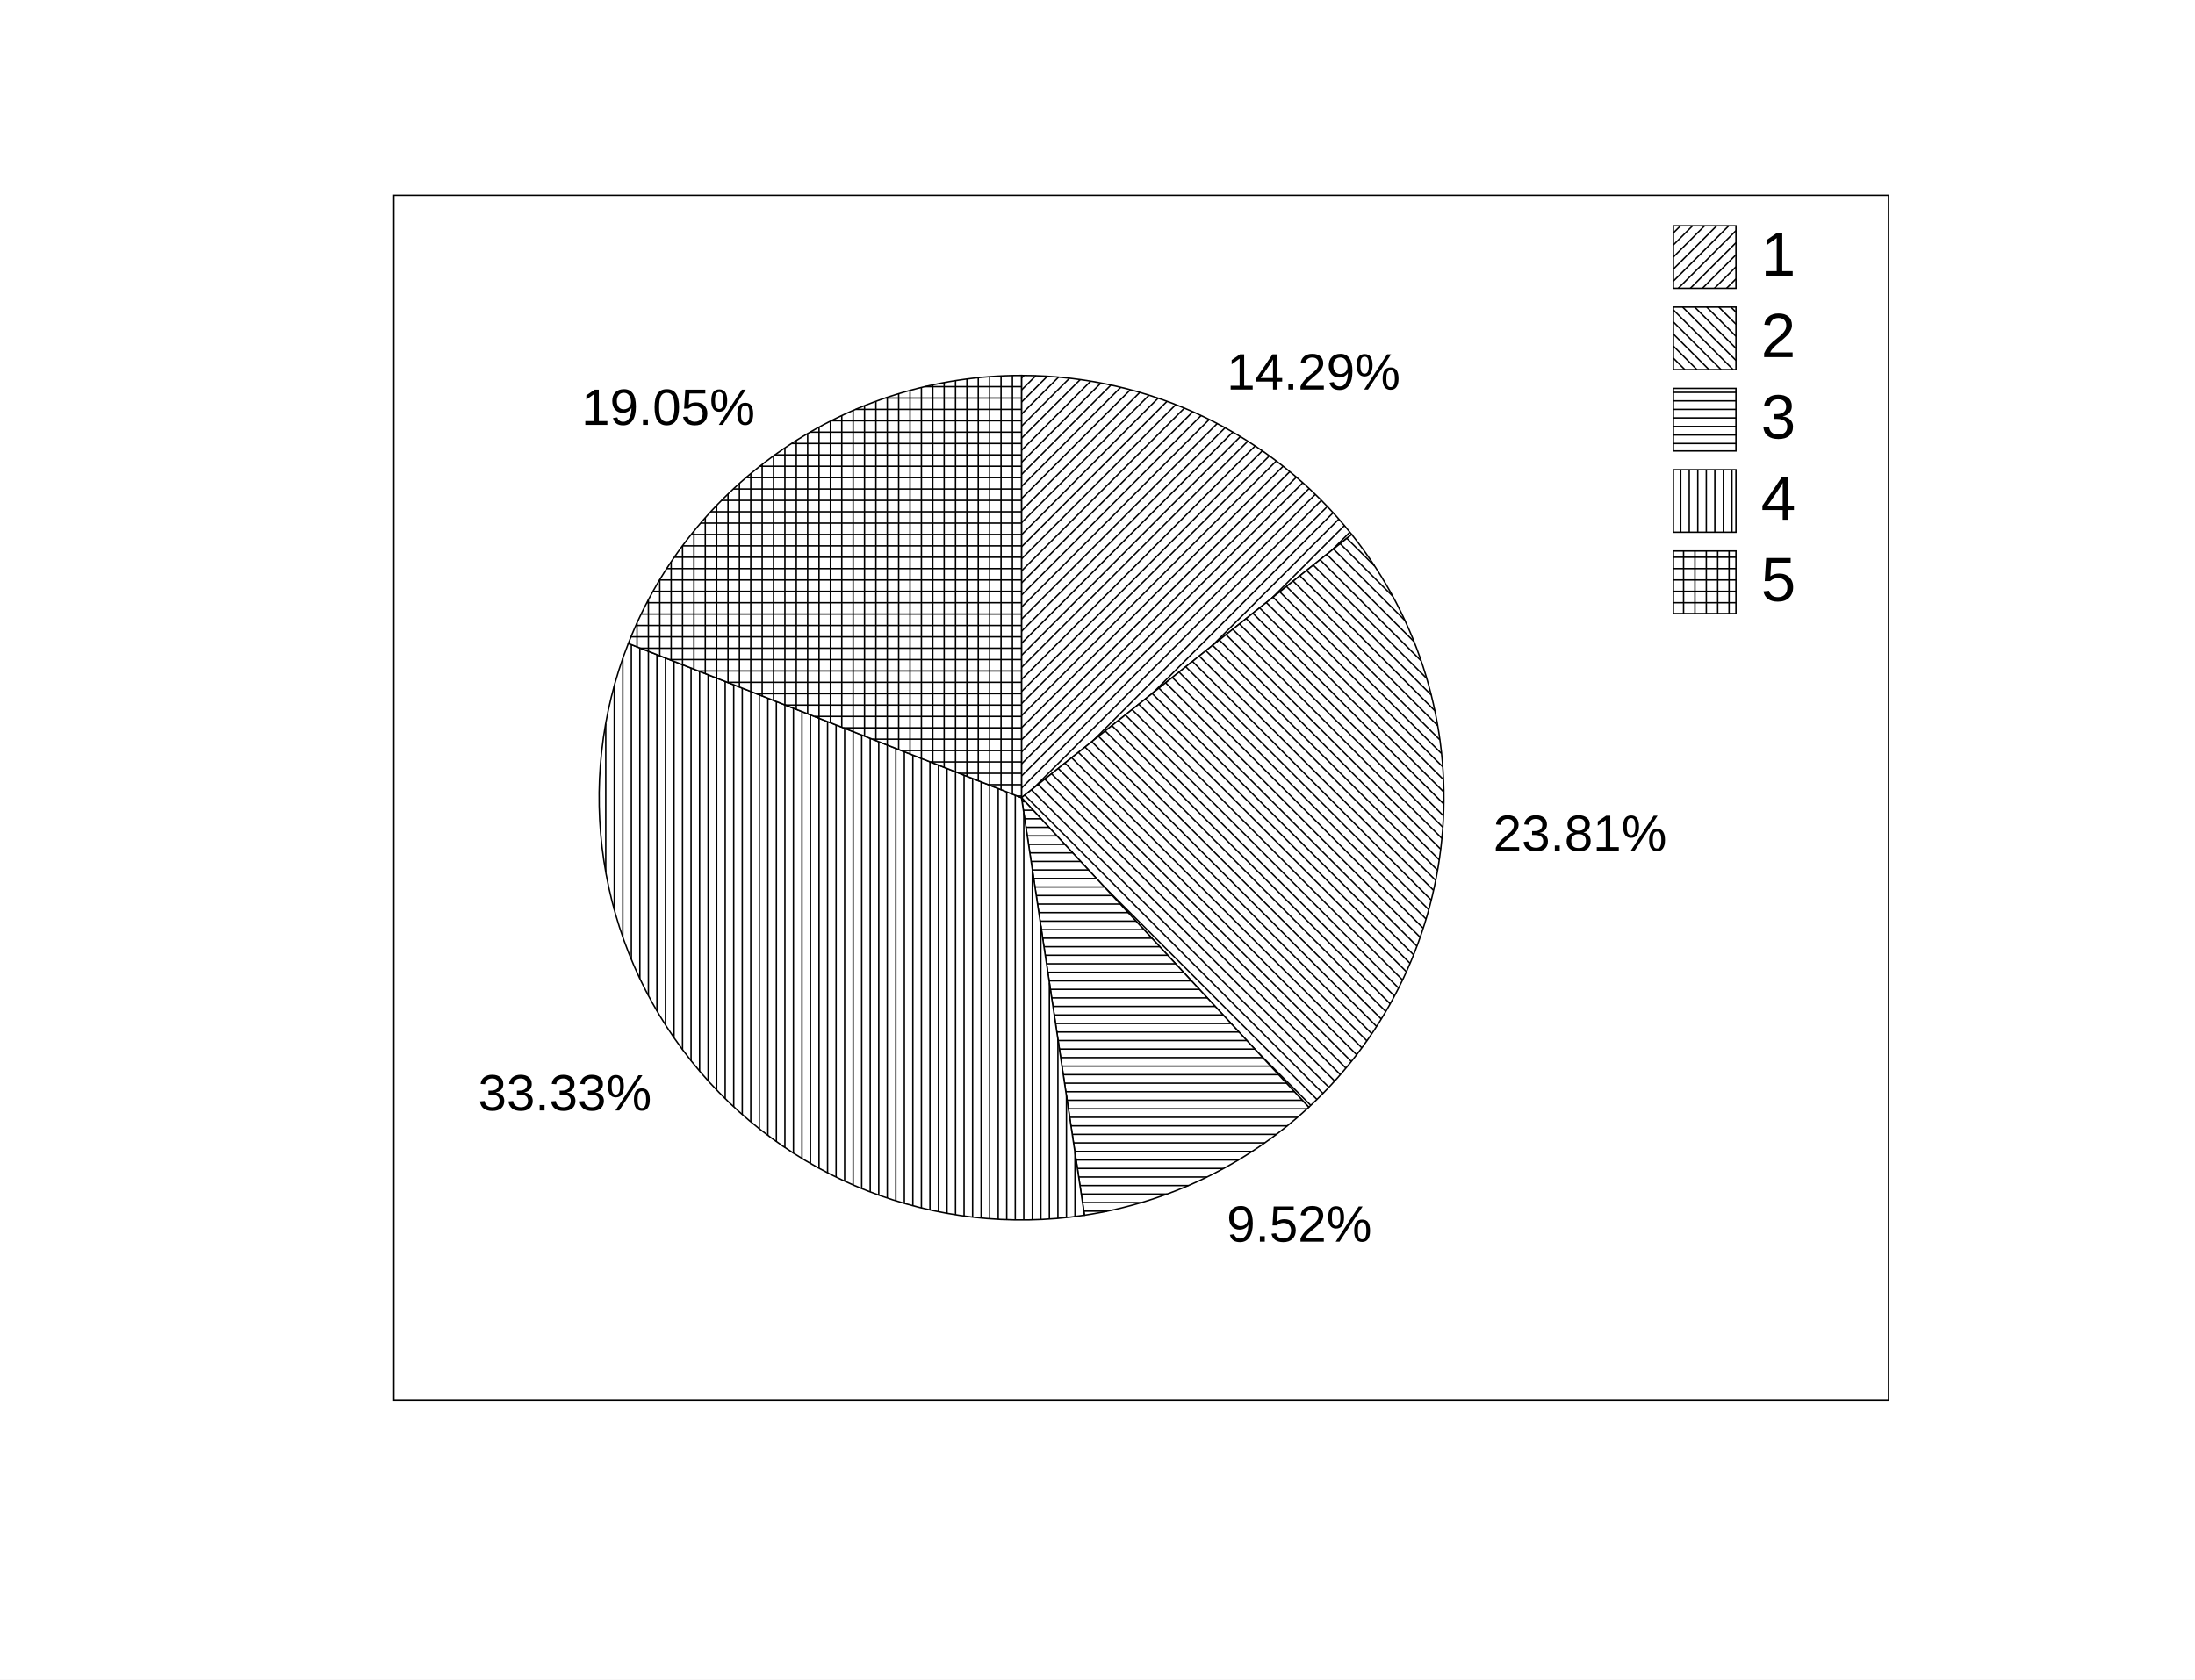
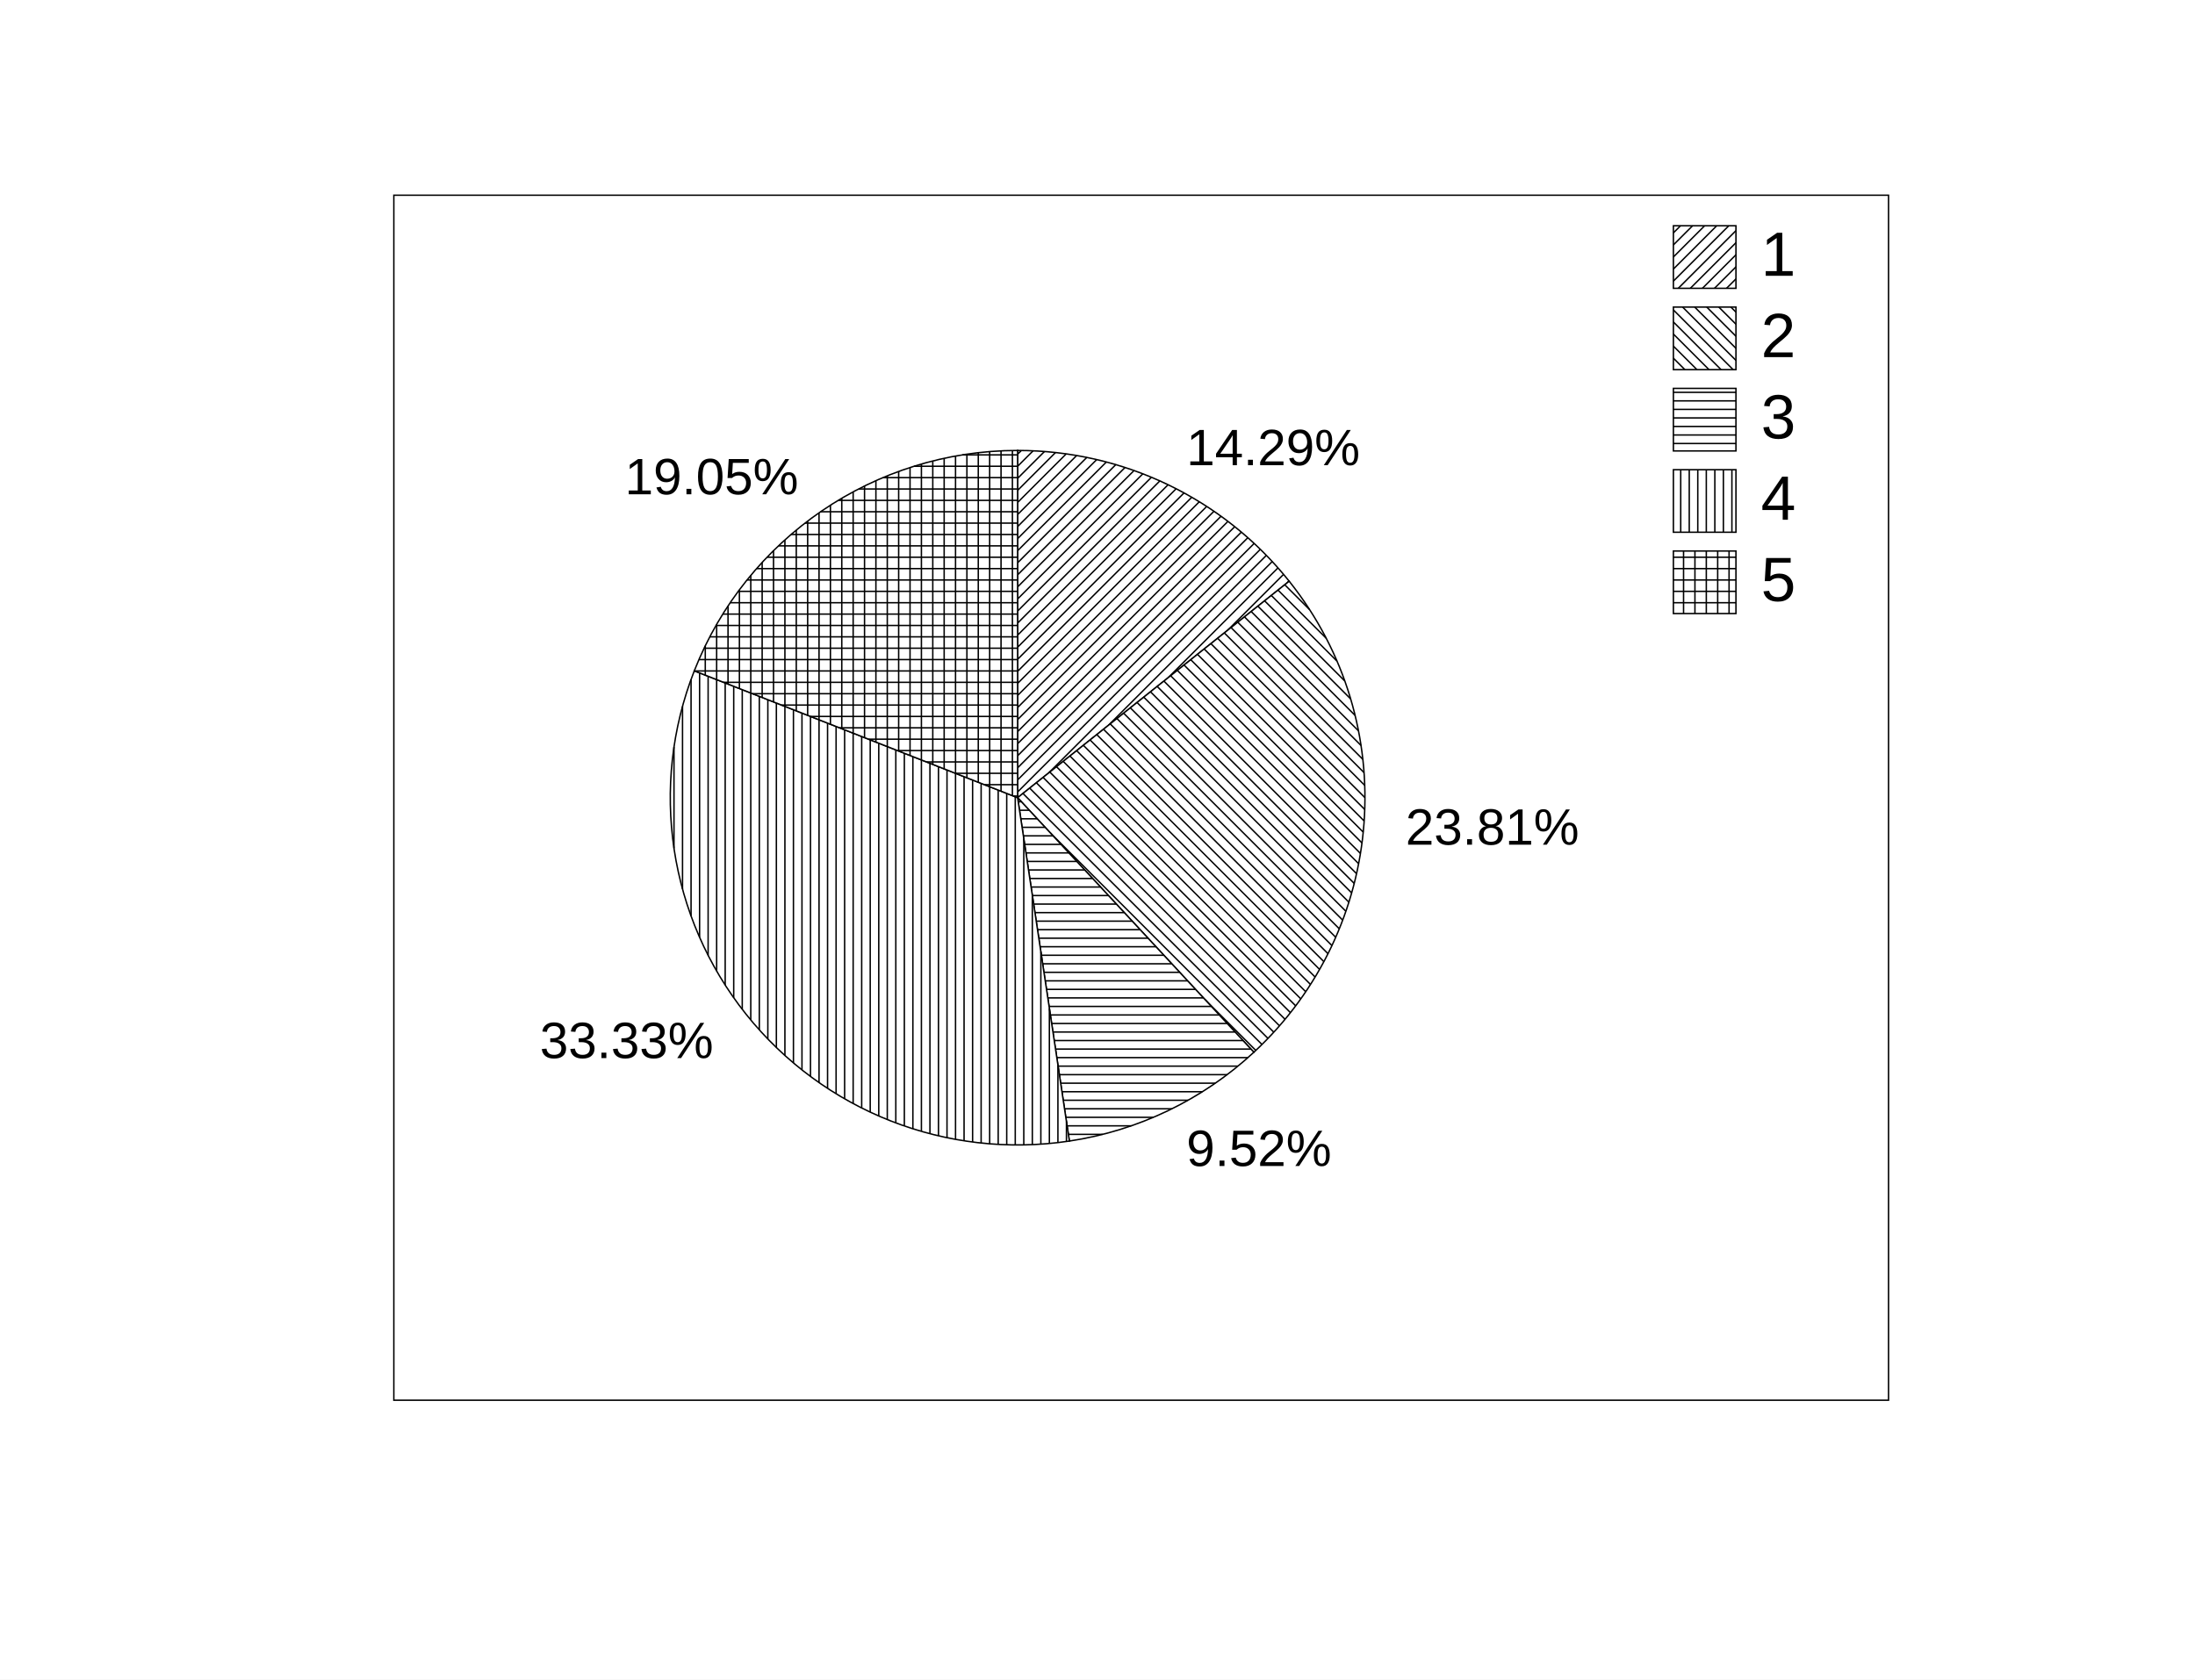
<svg xmlns="http://www.w3.org/2000/svg" width="771.84pt" height="590.76pt" viewBox="0 0 771.84 590.76">
  <rect x="0" y="0" width="771.84" height="590.76" fill="#FFFFFF" />
  <g id="layer0">
    <clipPath id="clip0">
      <rect x="138.237" y="68.41" width="526.086" height="424.343" />
    </clipPath>
    <g class="plots" clip-path="url(#clip0)">
      <rect x="138.237" y="68.41" width="526.086" height="424.343" fill="none" stroke="#000000" stroke-width="1" />
-       <path d="M359.193 280.581L359.193 132.061A148.52 148.52 0 0 1 475.31 187.981Z" fill="#FFFFFF" />
-       <path d="M359.193 132.954L360.07 132.077M359.193 137.196L364.24 132.149M359.193 141.439L368.277 132.355M359.193 145.682L372.218 132.656M359.193 149.924L376.074 133.043M359.193 154.167L379.851 133.509M359.193 158.409L383.519 134.083M359.193 162.652L387.113 134.732M359.193 166.895L390.644 135.443M359.193 171.137L394.098 136.232M359.193 175.38L397.471 137.102M359.193 179.623L400.793 138.023M359.193 183.865L404.051 139.007M359.193 188.108L407.232 140.069M359.193 192.351L410.371 141.172M359.193 196.593L413.447 142.339M359.193 200.836L416.459 143.57M359.193 205.078L419.435 144.836M359.193 209.321L422.34 146.174M359.193 213.564L425.199 147.557M359.193 217.806L428.022 148.977M359.193 222.049L430.77 150.472M359.193 226.292L433.489 151.995M359.193 230.534L436.153 153.574M359.193 234.777L438.767 155.202M359.193 239.02L441.354 156.859M359.193 243.262L443.866 158.589M359.193 247.505L446.355 160.343M359.193 251.748L448.789 162.151M359.193 255.99L451.18 164.003M359.193 260.233L453.54 165.885M359.193 264.475L455.834 167.834M359.193 268.718L458.107 169.804M359.193 272.961L460.32 171.834M359.193 277.203L462.497 173.899M363.462 277.177L464.637 176.002M384.41 260.471L466.719 178.162M405.359 243.765L468.781 180.343M426.307 227.059L470.774 182.593M447.256 210.353L472.74 184.869M468.204 193.648L474.659 187.193" fill="none" stroke="#000000" stroke-width="0.5" />
-       <path d="M359.193 280.581L359.193 132.061A148.52 148.52 0 0 1 475.31 187.981Z" fill="none" stroke="#000000" stroke-width="0.5" />
-       <text x="431.366" y="137.012" font-family="'Arial', 'Liberation Sans', 'Helvetica', 'DejaVu Sans', sans-serif" font-size="18" fill="#000000">14.29%</text>
-       <path d="M359.193 280.581L475.31 187.981A148.52 148.52 0 0 1 460.212 389.454Z" fill="#FFFFFF" />
-       <path d="M460.909 388.784L442.625 370.501M463.073 386.706L388.053 311.686M465.193 384.582L360.305 279.695M467.282 382.43L362.665 277.812M469.308 380.212L365.025 275.93M471.312 377.974L367.386 274.048M473.254 375.673L369.746 272.165M475.163 373.339L372.106 270.283M477.03 370.964L374.467 268.401M478.842 368.534L376.827 266.518M480.632 366.081L379.187 264.636M482.348 363.554L381.548 262.754M484.038 361.002L383.908 260.872M485.678 358.398L386.268 258.989M487.265 355.743L388.629 257.107M488.826 353.061L390.989 255.225M490.307 350.3L393.349 253.342M491.761 347.511L395.71 251.46M493.16 344.668L398.07 249.578M494.5 341.765L400.43 247.695M495.808 338.83L402.791 245.813M497.038 335.818L405.151 243.931M498.224 332.761L407.512 242.049M499.366 329.661L409.872 240.166M500.422 326.474L412.232 238.284M501.435 323.244L414.593 236.402M502.392 319.959L416.953 234.519M503.261 316.585L419.313 232.637M504.077 313.158L421.674 230.755M504.834 309.673L424.034 228.872M505.487 306.083L426.394 226.99M506.075 302.428L428.755 225.108M506.593 298.703L431.115 223.225M507.013 294.881L433.475 221.343M507.329 290.955L435.836 219.461M507.555 286.937L438.196 217.579M507.681 282.821L440.556 215.696M507.696 278.594L442.917 213.814M507.567 274.222L445.277 211.932M507.298 269.71L447.637 210.049M506.878 265.047L449.998 208.167M506.288 260.215L452.358 206.285M505.504 255.188L454.718 204.402M504.495 249.937L457.079 202.52M503.226 244.425L459.439 200.638M501.648 238.604L461.799 198.756M499.658 232.372L464.16 196.873M497.142 225.613L466.52 194.991M493.963 218.191L468.88 193.109M489.689 209.675L471.241 191.226M483.311 199.054L473.601 189.344" fill="none" stroke="#000000" stroke-width="0.5" />
-       <path d="M359.193 280.581L475.31 187.981A148.52 148.52 0 0 1 460.212 389.454Z" fill="none" stroke="#000000" stroke-width="0.5" />
-       <text x="525.07" y="299.312" font-family="'Arial', 'Liberation Sans', 'Helvetica', 'DejaVu Sans', sans-serif" font-size="18" fill="#000000">23.81%</text>
-       <path d="M359.193 280.581L460.212 389.454A148.52 148.52 0 0 1 381.328 427.443Z" fill="#FFFFFF" />
-       <path d="M359.407 282L360.509 282M359.859 285L363.293 285M360.311 288L366.076 288M360.763 291L368.86 291M361.215 294L371.643 294M361.667 297L374.427 297M362.12 300L377.21 300M362.572 303L379.994 303M363.024 306L382.778 306M363.476 309L385.561 309M363.928 312L388.345 312M364.38 315L391.128 315M364.833 318L393.912 318M365.285 321L396.696 321M365.737 324L399.479 324M366.189 327L402.263 327M366.641 330L405.046 330M367.094 333L407.83 333M367.546 336L410.614 336M367.998 339L413.397 339M368.45 342L416.181 342M368.902 345L418.964 345M369.354 348L421.748 348M369.807 351L424.532 351M370.259 354L427.315 354M370.711 357L430.099 357M371.163 360L432.882 360M371.615 363L435.666 363M372.067 366L438.45 366M372.52 369L441.233 369M372.972 372L444.017 372M373.424 375L446.8 375M373.876 378L449.584 378M374.328 381L452.368 381M374.781 384L455.151 384M375.233 387L457.935 387M375.685 390L459.604 390M376.137 393L456.242 393M376.589 396L452.66 396M377.041 399L448.831 399M377.494 402L444.719 402M377.946 405L440.282 405M378.398 408L435.468 408M378.85 411L430.208 411M379.302 414L424.416 414M379.755 417L417.872 417M380.207 420L410.367 420M380.659 423L401.289 423M381.111 426L389.293 426" fill="none" stroke="#000000" stroke-width="0.5" />
-       <path d="M359.193 280.581L460.212 389.454A148.52 148.52 0 0 1 381.328 427.443Z" fill="none" stroke="#000000" stroke-width="0.5" />
-       <text x="431.366" y="436.751" font-family="'Arial', 'Liberation Sans', 'Helvetica', 'DejaVu Sans', sans-serif" font-size="18" fill="#000000">9.52%</text>
-       <path d="M359.193 280.581L381.328 427.443A148.52 148.52 0 0 1 220.939 226.321Z" fill="#FFFFFF" />
-       <path d="M213 306.681L213 254.508M216 319.921L216 241.167M219 329.552L219 231.569M222 337.464L222 226.737M225 344.175L225 227.915M228 350.158L228 229.092M231 355.561L231 230.27M234 360.486L234 231.447M237 364.999L237 232.624M240 369.185L240 233.802M243 373.085L243 234.979M246 376.721L246 236.157M249 380.135L249 237.334M252 383.351L252 238.511M255 386.39L255 239.689M258 389.271L258 240.866M261 392.008L261 242.044M264 394.564L264 243.221M267 396.995L267 244.398M270 399.315L270 245.576M273 401.529L273 246.753M276 403.591L276 247.931M279 405.566L279 249.108M282 407.46L282 250.286M285 409.222L285 251.463M288 410.902L288 252.64M291 412.516L291 253.818M294 414.007L294 254.995M297 415.431L297 256.173M300 416.793L300 257.35M303 418.037L303 258.527M306 419.233L306 259.705M309 420.35L309 260.882M312 421.381L312 262.06M315 422.369L315 263.237M318 423.254L318 264.415M321 424.089L321 265.592M324 424.86L324 266.769M327 425.548L327 267.947M330 426.2L330 269.124M333 426.752L333 270.302M336 427.264L336 271.479M339 427.708L339 272.656M342 428.081L342 273.834M345 428.419L345 275.011M348 428.657L348 276.189M351 428.865L351 277.366M354 428.992L354 278.543M357 429.067L357 279.721M360 429.089L360 285.937M363 429.03L363 305.841M366 428.943L366 325.745M369 428.756L369 345.648M372 428.534L372 365.552M375 428.242L375 385.456M378 427.885L378 405.36M381 427.486L381 425.263" fill="none" stroke="#000000" stroke-width="0.5" />
-       <path d="M359.193 280.581L381.328 427.443A148.52 148.52 0 0 1 220.939 226.321Z" fill="none" stroke="#000000" stroke-width="0.5" />
-       <text x="229.141" y="390.594" font-family="'Arial', 'Liberation Sans', 'Helvetica', 'DejaVu Sans', sans-serif" font-size="18" fill="#000000" text-anchor="end">33.33%</text>
-       <path d="M359.193 280.581L220.939 226.321A148.52 148.52 0 0 1 359.193 132.061Z" fill="#FFFFFF" />
-       <path d="M325.29 136L359.193 136M311.351 140L359.193 140M300.887 144L359.193 144M292.3 148L359.193 148M284.9 152L359.193 152M278.359 156L359.193 156M272.511 160L359.193 160M267.212 164L359.193 164M262.347 168L359.193 168M257.865 172L359.193 172M253.747 176L359.193 176M249.932 180L359.193 180M246.385 184L359.193 184M243.081 188L359.193 188M240.001 192L359.193 192M237.128 196L359.193 196M234.448 200L359.193 200M231.948 204L359.193 204M229.617 208L359.193 208M227.464 212L359.193 212M225.465 216L359.193 216M223.612 220L359.193 220M221.896 224L359.193 224M225.217 228L359.193 228M235.409 232L359.193 232M245.601 236L359.193 236M255.793 240L359.193 240M265.985 244L359.193 244M276.177 248L359.193 248M286.368 252L359.193 252M296.56 256L359.193 256M306.752 260L359.193 260M316.944 264L359.193 264M327.136 268L359.193 268M337.328 272L359.193 272M347.519 276L359.193 276M357.711 280L359.193 280M224 227.522L224 219.143M228 229.092L228 211.004M232 230.662L232 203.91M236 232.232L236 197.662M240 233.802L240 192.001M244 235.372L244 186.838M248 236.942L248 182.146M252 238.511L252 177.812M256 240.081L256 173.796M260 241.651L260 170.07M264 243.221L264 166.605M268 244.791L268 163.379M272 246.361L272 160.374M276 247.931L276 157.573M280 249.501L280 154.962M284 251.07L284 152.527M288 252.64L288 150.26M292 254.21L292 148.149M296 255.78L296 146.188M300 257.35L300 144.368M304 258.92L304 142.709M308 260.49L308 141.182M312 262.06L312 139.781M316 263.63L316 138.502M320 265.199L320 137.34M324 266.769L324 136.292M328 268.339L328 135.388M332 269.909L332 134.593M336 271.479L336 133.905M340 273.049L340 133.321M344 274.619L344 132.841M348 276.189L348 132.498M352 277.759L352 132.257M356 279.328L356 132.116" fill="none" stroke="#000000" stroke-width="0.5" />
-       <path d="M359.193 280.581L220.939 226.321A148.52 148.52 0 0 1 359.193 132.061Z" fill="none" stroke="#000000" stroke-width="0.5" />
-       <text x="265.489" y="149.443" font-family="'Arial', 'Liberation Sans', 'Helvetica', 'DejaVu Sans', sans-serif" font-size="18" fill="#000000" text-anchor="end">19.05%</text>
+       <path d="M357.83 280.581L357.83 158.445A122.137 122.137 0 0 1 453.32 204.43Z" fill="#FFFFFF" />
+       <path d="M357.83 159.773L359.146 158.456M357.83 164.015L363.274 158.571M357.83 168.258L367.273 158.815M357.83 172.5L371.152 159.178M357.83 176.743L374.924 159.649M357.83 180.986L378.591 160.224M357.83 185.228L382.161 160.897M357.83 189.471L385.643 161.658M357.83 193.714L389.042 162.501M357.83 197.956L392.355 163.431M357.83 202.199L395.595 164.433M357.83 206.442L398.761 165.511M357.83 210.684L401.854 166.66M357.83 214.927L404.883 167.874M357.83 219.17L407.841 169.158M357.83 223.412L410.74 170.501M357.83 227.655L413.572 171.912M357.83 231.897L416.349 173.378M357.83 236.14L419.062 174.908M357.83 240.383L421.721 176.491M357.83 244.625L424.32 178.135M357.83 248.868L426.866 179.831M357.83 253.111L429.356 181.584M357.83 257.353L431.792 183.391M357.83 261.596L434.176 185.25M357.83 265.839L436.503 187.165M357.83 270.081L438.783 189.128M357.83 274.324L441.005 191.149M357.83 278.566L443.178 193.218M368.829 271.81L445.298 195.341M389.778 255.104L447.365 197.516M410.726 238.398L449.382 199.742M431.675 221.692L451.344 202.023M452.623 204.986L453.257 204.353" fill="none" stroke="#000000" stroke-width="0.5" />
+       <path d="M357.83 280.581L357.83 158.445A122.137 122.137 0 0 1 453.32 204.43Z" fill="none" stroke="#000000" stroke-width="0.5" />
+       <path d="M357.83 280.581L453.32 204.43A122.137 122.137 0 0 1 440.904 370.114Z" fill="#FFFFFF" />
+       <path d="M441.59 369.466L423.729 351.604M443.75 367.383L369.157 292.789M445.855 365.245L359.7 279.09M447.909 363.056L362.06 277.208M449.912 360.817L364.421 275.325M451.859 358.521L366.781 273.443M453.758 356.178L369.141 271.561M455.599 353.776L371.502 269.678M457.39 351.323L373.862 267.796M459.125 348.816L376.222 265.914M460.804 346.252L378.583 264.031M462.429 343.635L380.943 262.149M463.994 340.958L383.303 260.267M465.506 338.227L385.664 258.385M466.953 335.431L388.024 256.502M468.344 332.58L390.384 254.62M469.667 329.66L392.745 252.738M470.931 326.681L395.105 250.855M472.123 323.631L397.465 248.973M473.251 320.516L399.826 247.091M474.304 317.326L402.186 245.208M475.283 314.063L404.546 243.326M476.188 310.725L406.907 241.444M477.004 307.298L409.267 239.561M477.737 303.789L411.627 237.679M478.381 300.19L413.988 235.797M478.923 296.489L416.348 233.915M479.361 292.684L418.708 232.032M479.687 288.768L421.069 230.15M479.892 284.73L423.429 228.268M479.962 280.558L425.789 226.385M479.885 276.238L428.15 224.503M479.642 271.753L430.51 222.621M479.214 267.082L432.87 220.738M478.575 262.2L435.231 218.856M477.675 257.058L437.591 216.974M476.482 251.622L439.951 215.091M474.909 245.807L442.312 213.209M472.852 239.507L444.672 211.327M470.107 232.52L447.032 209.445M466.32 224.49L449.393 207.562M460.486 214.413L451.753 205.68" fill="none" stroke="#000000" stroke-width="0.5" />
+       <path d="M357.83 280.581L453.32 204.43A122.137 122.137 0 0 1 440.904 370.114Z" fill="none" stroke="#000000" stroke-width="0.5" />
+       <path d="M357.83 280.581L440.904 370.114A122.137 122.137 0 0 1 376.033 401.354Z" fill="#FFFFFF" />
+       <path d="M358.043 282L359.146 282M358.496 285L361.929 285M358.948 288L364.713 288M359.4 291L367.497 291M359.852 294L370.28 294M360.304 297L373.064 297M360.756 300L375.847 300M361.209 303L378.631 303M361.661 306L381.415 306M362.113 309L384.198 309M362.565 312L386.982 312M363.017 315L389.765 315M363.47 318L392.549 318M363.922 321L395.333 321M364.374 324L398.116 324M364.826 327L400.9 327M365.278 330L403.683 330M365.73 333L406.467 333M366.183 336L409.251 336M366.635 339L412.034 339M367.087 342L414.818 342M367.539 345L417.601 345M367.991 348L420.385 348M368.444 351L423.168 351M368.896 354L425.952 354M369.348 357L428.736 357M369.8 360L431.519 360M370.252 363L434.303 363M370.704 366L437.086 366M371.157 369L439.87 369M371.609 372L438.817 372M372.061 375L435.299 375M372.513 378L431.495 378M372.965 381L427.346 381M373.417 384L422.804 384M373.87 387L417.76 387M374.322 390L412.091 390M374.774 393L405.564 393M375.226 396L397.768 396M375.678 399L387.721 399" fill="none" stroke="#000000" stroke-width="0.5" />
+       <path d="M357.83 280.581L440.904 370.114A122.137 122.137 0 0 1 376.033 401.354Z" fill="none" stroke="#000000" stroke-width="0.5" />
+       <path d="M357.83 280.581L376.033 401.354A122.137 122.137 0 0 1 244.136 235.96Z" fill="#FFFFFF" />
+       <path d="M237 298.382L237 262.766M240 312.715L240 248.443M243 322.181L243 238.983M246 329.683L246 236.692M249 336.01L249 237.869M252 341.544L252 239.046M255 346.484L255 240.224M258 350.94L258 241.401M261 355.021L261 242.579M264 358.764L264 243.756M267 362.229L267 244.933M270 365.447L270 246.111M273 368.446L273 247.288M276 371.247L276 248.466M279 373.868L279 249.643M282 376.326L282 250.821M285 378.625L285 251.998M288 380.782L288 253.175M291 382.808L291 254.353M294 384.71L294 255.53M297 386.487L297 256.708M300 388.157L300 257.885M303 389.715L303 259.062M306 391.171L306 260.24M309 392.53L309 261.417M312 393.789L312 262.595M315 394.961L315 263.772M318 396.037L318 264.949M321 397.031L321 266.127M324 397.935L324 267.304M327 398.76L327 268.482M330 399.502L330 269.659M333 400.164L333 270.837M336 400.749L336 272.014M339 401.253L339 273.191M342 401.688L342 274.369M345 402.038L345 275.546M348 402.319L348 276.724M351 402.524L351 277.901M354 402.654L354 279.078M357 402.715L357 280.256M360 402.694L360 294.981M363 402.606L363 314.885M366 402.441L366 334.788M369 402.202L369 354.692M372 401.892L372 374.596M375 401.5L375 394.5" fill="none" stroke="#000000" stroke-width="0.5" />
+       <path d="M357.83 280.581L376.033 401.354A122.137 122.137 0 0 1 244.136 235.96Z" fill="none" stroke="#000000" stroke-width="0.5" />
+       <path d="M357.83 280.581L244.136 235.96A122.137 122.137 0 0 1 357.83 158.445Z" fill="#FFFFFF" />
+       <path d="M338.419 160L357.83 160M321.429 164L357.83 164M310.474 168L357.83 168M301.916 172L357.83 172M294.749 176L357.83 176M288.548 180L357.83 180M283.068 184L357.83 184M278.169 188L357.83 188M273.747 192L357.83 192M269.726 196L357.83 196M266.048 200L357.83 200M262.69 204L357.83 204M259.601 208L357.83 208M256.769 212L357.83 212M254.169 216L357.83 216M251.781 220L357.83 220M249.593 224L357.83 224M247.593 228L357.83 228M245.771 232L357.83 232M244.238 236L357.83 236M254.43 240L357.83 240M264.622 244L357.83 244M274.813 248L357.83 248M285.005 252L357.83 252M295.197 256L357.83 256M305.389 260L357.83 260M315.581 264L357.83 264M325.773 268L357.83 268M335.964 272L357.83 272M346.156 276L357.83 276M356.348 280L357.83 280M248 237.477L248 227.161M252 239.046L252 219.62M256 240.616L256 213.146M260 242.186L260 207.468M264 243.756L264 202.401M268 245.326L268 197.835M272 246.896L272 193.689M276 248.466L276 189.916M280 250.036L280 186.458M284 251.605L284 183.291M288 253.175L288 180.378M292 254.745L292 177.707M296 256.315L296 175.256M300 257.885L300 173.008M304 259.455L304 170.951M308 261.025L308 169.075M312 262.595L312 167.372M316 264.165L316 165.834M320 265.734L320 164.454M324 267.304L324 163.226M328 268.874L328 162.147M332 270.444L332 161.211M336 272.014L336 160.416M340 273.584L340 159.758M344 275.154L344 159.235M348 276.724L348 158.845M352 278.294L352 158.587M356 279.863L356 158.461" fill="none" stroke="#000000" stroke-width="0.5" />
+       <path d="M357.83 280.581L244.136 235.96A122.137 122.137 0 0 1 357.83 158.445Z" fill="none" stroke="#000000" stroke-width="0.5" />
+       <text x="417.182" y="163.635" font-family="'Arial', 'Liberation Sans', 'Helvetica', 'DejaVu Sans', sans-serif" font-size="18" fill="#000000">14.29%</text>
+       <text x="494.24" y="297.104" font-family="'Arial', 'Liberation Sans', 'Helvetica', 'DejaVu Sans', sans-serif" font-size="18" fill="#000000">23.81%</text>
+       <text x="417.182" y="410.128" font-family="'Arial', 'Liberation Sans', 'Helvetica', 'DejaVu Sans', sans-serif" font-size="18" fill="#000000">9.52%</text>
+       <text x="250.88" y="372.171" font-family="'Arial', 'Liberation Sans', 'Helvetica', 'DejaVu Sans', sans-serif" font-size="18" fill="#000000" text-anchor="end">33.33%</text>
+       <text x="280.771" y="173.858" font-family="'Arial', 'Liberation Sans', 'Helvetica', 'DejaVu Sans', sans-serif" font-size="18" fill="#000000" text-anchor="end">19.05%</text>
      <rect x="588.423" y="79.41" width="22" height="22" fill="#FFFFFF" />
      <path d="M588.423 81.915L590.927 79.41M588.423 86.157L595.17 79.41M588.423 90.4L599.413 79.41M588.423 94.642L603.655 79.41M588.423 98.885L607.898 79.41M590.14 101.41L610.423 81.128M594.383 101.41L610.423 85.37M598.626 101.41L610.423 89.613M602.868 101.41L610.423 93.856M607.111 101.41L610.423 98.098" fill="none" stroke="#000000" stroke-width="0.5" />
      <rect x="588.423" y="79.41" width="22" height="22" fill="none" stroke="#000000" stroke-width="0.5" />
      <text x="619.223" y="97.01" font-family="'Arial', 'Liberation Sans', 'Helvetica', 'DejaVu Sans', sans-serif" font-size="22" fill="#000000">1</text>
      <rect x="588.423" y="108.01" width="22" height="22" fill="#FFFFFF" />
      <path d="M592.458 130.01L588.423 125.975M596.7 130.01L588.423 121.732M600.943 130.01L588.423 117.49M605.186 130.01L588.423 113.247M609.428 130.01L588.423 109.004M610.423 126.762L591.671 108.01M610.423 122.519L595.914 108.01M610.423 118.276L600.156 108.01M610.423 114.034L604.399 108.01M610.423 109.791L608.642 108.01" fill="none" stroke="#000000" stroke-width="0.5" />
      <rect x="588.423" y="108.01" width="22" height="22" fill="none" stroke="#000000" stroke-width="0.5" />
      <text x="619.223" y="125.61" font-family="'Arial', 'Liberation Sans', 'Helvetica', 'DejaVu Sans', sans-serif" font-size="22" fill="#000000">2</text>
      <rect x="588.423" y="136.61" width="22" height="22" fill="#FFFFFF" />
      <path d="M588.423 138L610.423 138M588.423 141L610.423 141M588.423 144L610.423 144M588.423 147L610.423 147M588.423 150L610.423 150M588.423 153L610.423 153M588.423 156L610.423 156" fill="none" stroke="#000000" stroke-width="0.5" />
      <rect x="588.423" y="136.61" width="22" height="22" fill="none" stroke="#000000" stroke-width="0.5" />
      <text x="619.223" y="154.21" font-family="'Arial', 'Liberation Sans', 'Helvetica', 'DejaVu Sans', sans-serif" font-size="22" fill="#000000">3</text>
      <rect x="588.423" y="165.21" width="22" height="22" fill="#FFFFFF" />
      <path d="M591 187.21L591 165.21M594 187.21L594 165.21M597 187.21L597 165.21M600 187.21L600 165.21M603 187.21L603 165.21M606 187.21L606 165.21M609 187.21L609 165.21" fill="none" stroke="#000000" stroke-width="0.5" />
      <rect x="588.423" y="165.21" width="22" height="22" fill="none" stroke="#000000" stroke-width="0.5" />
      <text x="619.223" y="182.81" font-family="'Arial', 'Liberation Sans', 'Helvetica', 'DejaVu Sans', sans-serif" font-size="22" fill="#000000">4</text>
      <rect x="588.423" y="193.81" width="22" height="22" fill="#FFFFFF" />
      <path d="M588.423 196L610.423 196M588.423 200L610.423 200M588.423 204L610.423 204M588.423 208L610.423 208M588.423 212L610.423 212M592 215.81L592 193.81M596 215.81L596 193.81M600 215.81L600 193.81M604 215.81L604 193.81M608 215.81L608 193.81" fill="none" stroke="#000000" stroke-width="0.5" />
      <rect x="588.423" y="193.81" width="22" height="22" fill="none" stroke="#000000" stroke-width="0.5" />
      <text x="619.223" y="211.41" font-family="'Arial', 'Liberation Sans', 'Helvetica', 'DejaVu Sans', sans-serif" font-size="22" fill="#000000">5</text>
    </g>
    <g class="overlay">
</g>
  </g>
</svg>
